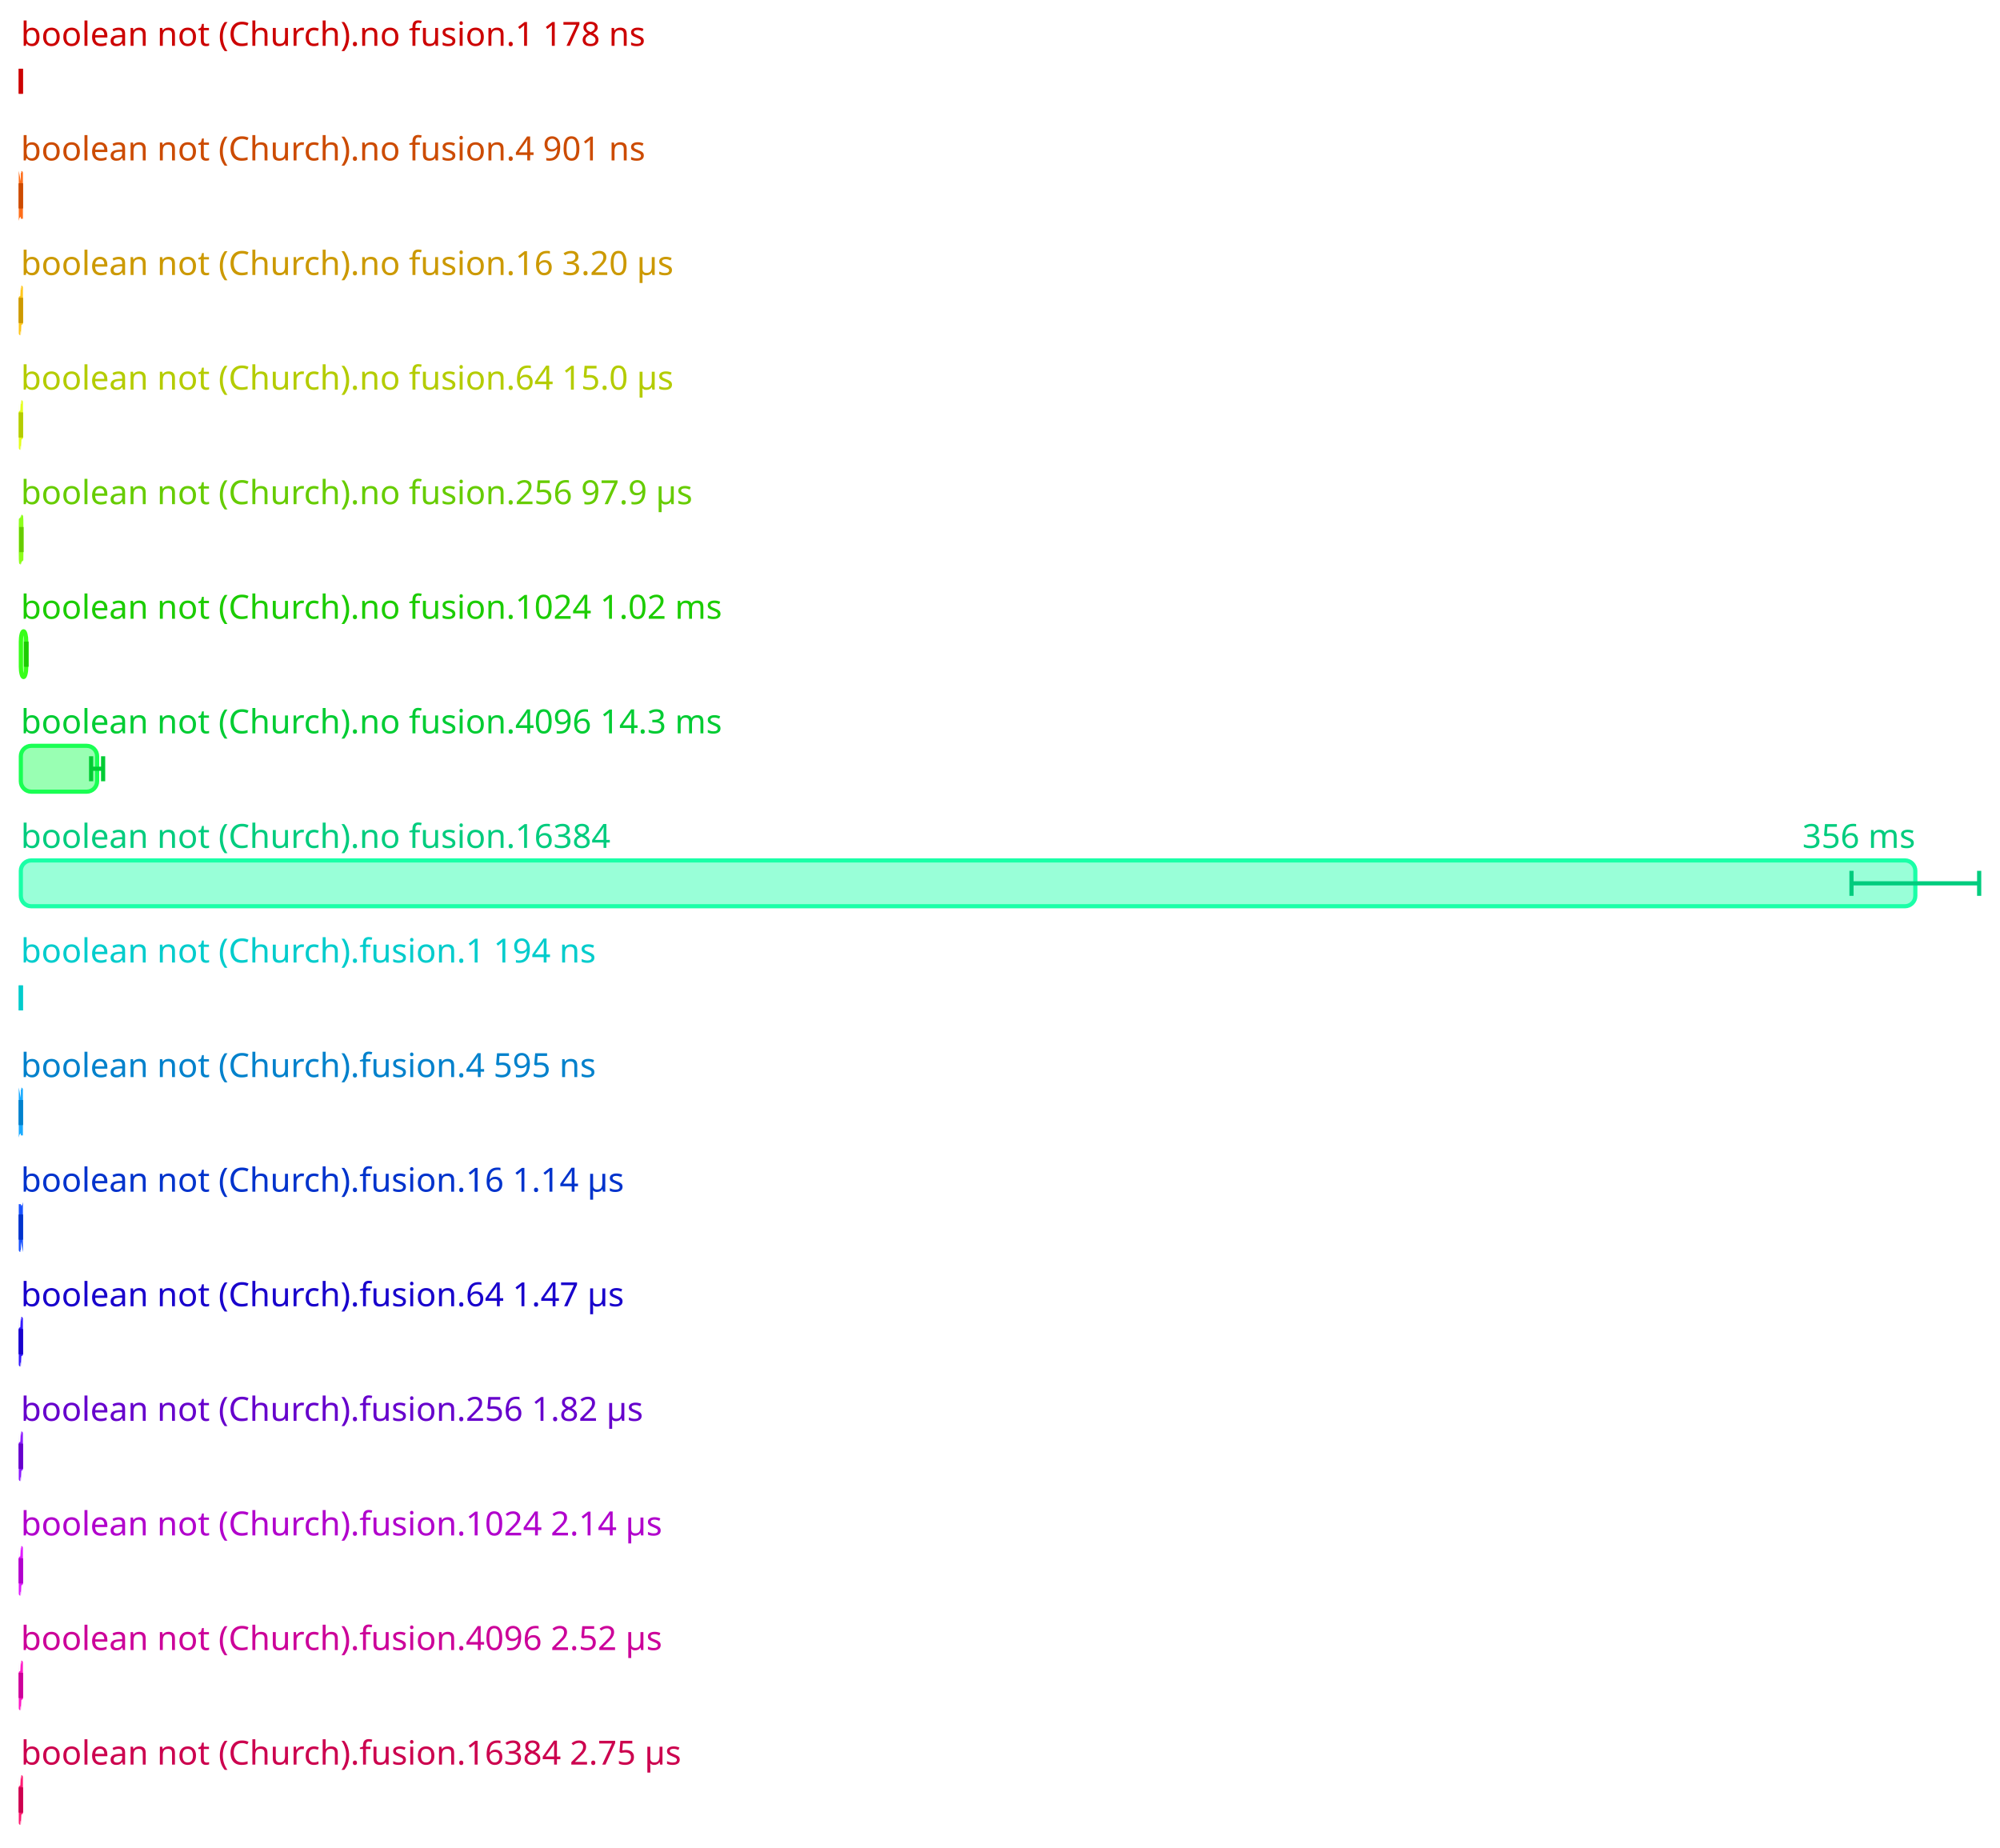
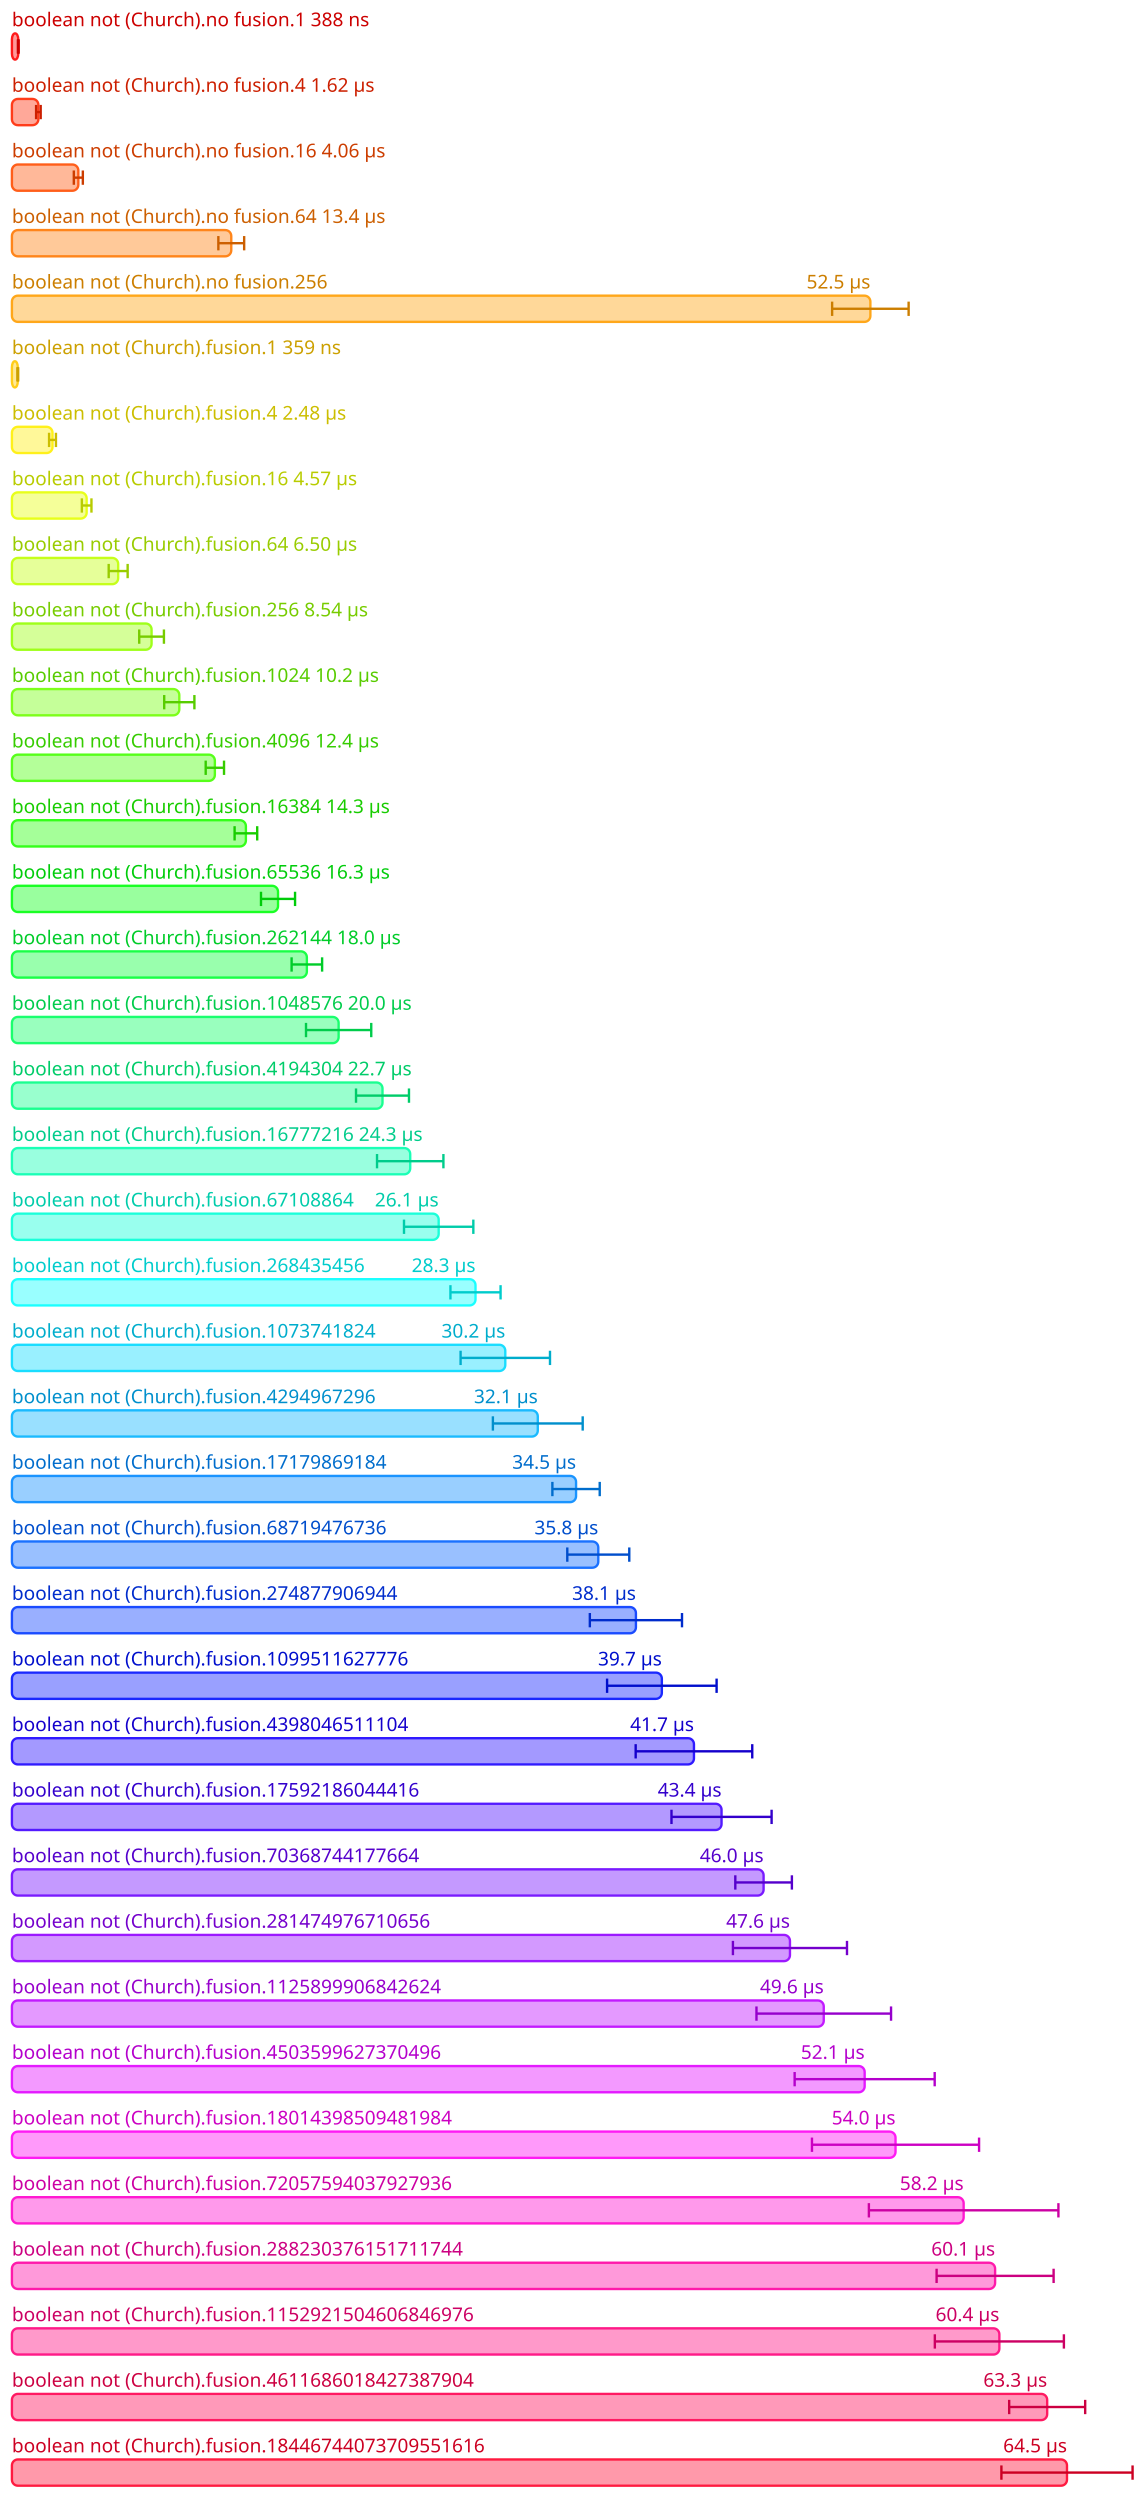
- <svg xmlns="http://www.w3.org/2000/svg" height="887" width="960.0" font-size="16" font-family="sans-serif" stroke-width="2">
+ <svg xmlns="http://www.w3.org/2000/svg" height="2097" width="960.0" font-size="16" font-family="sans-serif" stroke-width="2">
  <g transform="translate(10.0 0)">
-     <text fill="hsl(0, 100%, 40%)" y="22">boolean not (Church).no fusion.1 178  ns</text>
-     <g>
-       <rect y="28" rx="5" height="22" width="0" fill="hsl(0, 100%, 80%)" stroke="hsl(0, 100%, 55%)" />
+     <text fill="hsl(0, 100%, 40%)" y="22">boolean not (Church).no fusion.1 388  ns</text>
+     <g>
+       <rect y="28" rx="5" height="22" width="5.326" fill="hsl(0, 100%, 80%)" stroke="hsl(0, 100%, 55%)" />
      <g stroke="hsl(0, 100%, 40%)">
-         <line x1="0" x2="0" y1="39" y2="39" />
-         <line x1="0" x2="0" y1="33" y2="45" />
-         <line x1="0" x2="0" y1="33" y2="45" />
-       </g>
-     </g>
-     <text fill="hsl(22, 100%, 40%)" y="77">boolean not (Church).no fusion.4 901  ns</text>
-     <g>
-       <rect y="83" rx="5" height="22" width="0.002" fill="hsl(22, 100%, 80%)" stroke="hsl(22, 100%, 55%)" />
-       <g stroke="hsl(22, 100%, 40%)">
-         <line x1="0.002" x2="0.002" y1="94" y2="94" />
-         <line x1="0.002" x2="0.002" y1="88" y2="100" />
-         <line x1="0.002" x2="0.002" y1="88" y2="100" />
-       </g>
-     </g>
-     <text fill="hsl(45, 100%, 40%)" y="132">boolean not (Church).no fusion.16 3.20 μs</text>
-     <g>
-       <rect y="138" rx="5" height="22" width="0.008" fill="hsl(45, 100%, 80%)" stroke="hsl(45, 100%, 55%)" />
-       <g stroke="hsl(45, 100%, 40%)">
-         <line x1="0.008" x2="0.009" y1="149" y2="149" />
-         <line x1="0.008" x2="0.008" y1="143" y2="155" />
-         <line x1="0.009" x2="0.009" y1="143" y2="155" />
-       </g>
-     </g>
-     <text fill="hsl(67, 100%, 40%)" y="187">boolean not (Church).no fusion.64 15.0 μs</text>
-     <g>
-       <rect y="193" rx="5" height="22" width="0.038" fill="hsl(67, 100%, 80%)" stroke="hsl(67, 100%, 55%)" />
-       <g stroke="hsl(67, 100%, 40%)">
-         <line x1="0.037" x2="0.04" y1="204" y2="204" />
-         <line x1="0.037" x2="0.037" y1="198" y2="210" />
-         <line x1="0.04" x2="0.04" y1="198" y2="210" />
-       </g>
-     </g>
-     <text fill="hsl(90, 100%, 40%)" y="242">boolean not (Church).no fusion.256 97.9 μs</text>
-     <g>
-       <rect y="248" rx="5" height="22" width="0.25" fill="hsl(90, 100%, 80%)" stroke="hsl(90, 100%, 55%)" />
-       <g stroke="hsl(90, 100%, 40%)">
-         <line x1="0.24" x2="0.26" y1="259" y2="259" />
-         <line x1="0.24" x2="0.24" y1="253" y2="265" />
-         <line x1="0.26" x2="0.26" y1="253" y2="265" />
-       </g>
-     </g>
-     <text fill="hsl(112, 100%, 40%)" y="297">boolean not (Church).no fusion.1024 1.02 ms</text>
-     <g>
-       <rect y="303" rx="5" height="22" width="2.607" fill="hsl(112, 100%, 80%)" stroke="hsl(112, 100%, 55%)" />
-       <g stroke="hsl(112, 100%, 40%)">
-         <line x1="2.487" x2="2.728" y1="314" y2="314" />
-         <line x1="2.487" x2="2.487" y1="308" y2="320" />
-         <line x1="2.728" x2="2.728" y1="308" y2="320" />
-       </g>
-     </g>
-     <text fill="hsl(135, 100%, 40%)" y="352">boolean not (Church).no fusion.4096 14.3 ms</text>
-     <g>
-       <rect y="358" rx="5" height="22" width="36.618" fill="hsl(135, 100%, 80%)" stroke="hsl(135, 100%, 55%)" />
-       <g stroke="hsl(135, 100%, 40%)">
-         <line x1="33.74" x2="39.495" y1="369" y2="369" />
-         <line x1="33.74" x2="33.74" y1="363" y2="375" />
-         <line x1="39.495" x2="39.495" y1="363" y2="375" />
-       </g>
-     </g>
-     <g fill="hsl(157, 100%, 40%)">
-       <text y="407">boolean not (Church).no fusion.16384</text>
-       <text y="407" x="909.357" text-anchor="end">356  ms</text>
-     </g>
-     <g>
-       <rect y="413" rx="5" height="22" width="909.357" fill="hsl(157, 100%, 80%)" stroke="hsl(157, 100%, 55%)" />
-       <g stroke="hsl(157, 100%, 40%)">
-         <line x1="878.714" x2="940.0" y1="424" y2="424" />
-         <line x1="878.714" x2="878.714" y1="418" y2="430" />
-         <line x1="940.0" x2="940.0" y1="418" y2="430" />
-       </g>
-     </g>
-     <text fill="hsl(180, 100%, 40%)" y="462">boolean not (Church).fusion.1 194  ns</text>
-     <g>
-       <rect y="468" rx="5" height="22" width="0" fill="hsl(180, 100%, 80%)" stroke="hsl(180, 100%, 55%)" />
+         <line x1="5.017" x2="5.634" y1="39" y2="39" />
+         <line x1="5.017" x2="5.017" y1="33" y2="45" />
+         <line x1="5.634" x2="5.634" y1="33" y2="45" />
+       </g>
+     </g>
+     <text fill="hsl(9, 100%, 40%)" y="77">boolean not (Church).no fusion.4 1.62 μs</text>
+     <g>
+       <rect y="83" rx="5" height="22" width="22.2" fill="hsl(9, 100%, 80%)" stroke="hsl(9, 100%, 55%)" />
+       <g stroke="hsl(9, 100%, 40%)">
+         <line x1="20.278" x2="24.121" y1="94" y2="94" />
+         <line x1="20.278" x2="20.278" y1="88" y2="100" />
+         <line x1="24.121" x2="24.121" y1="88" y2="100" />
+       </g>
+     </g>
+     <text fill="hsl(18, 100%, 40%)" y="132">boolean not (Church).no fusion.16 4.06 μs</text>
+     <g>
+       <rect y="138" rx="5" height="22" width="55.703" fill="hsl(18, 100%, 80%)" stroke="hsl(18, 100%, 55%)" />
+       <g stroke="hsl(18, 100%, 40%)">
+         <line x1="51.921" x2="59.484" y1="149" y2="149" />
+         <line x1="51.921" x2="51.921" y1="143" y2="155" />
+         <line x1="59.484" x2="59.484" y1="143" y2="155" />
+       </g>
+     </g>
+     <text fill="hsl(28, 100%, 40%)" y="187">boolean not (Church).no fusion.64 13.4 μs</text>
+     <g>
+       <rect y="193" rx="5" height="22" width="183.982" fill="hsl(28, 100%, 80%)" stroke="hsl(28, 100%, 55%)" />
+       <g stroke="hsl(28, 100%, 40%)">
+         <line x1="173.16" x2="194.803" y1="204" y2="204" />
+         <line x1="173.16" x2="173.16" y1="198" y2="210" />
+         <line x1="194.803" x2="194.803" y1="198" y2="210" />
+       </g>
+     </g>
+     <g fill="hsl(37, 100%, 40%)">
+       <text y="242">boolean not (Church).no fusion.256</text>
+       <text y="242" x="720.073" text-anchor="end">52.5 μs</text>
+     </g>
+     <g>
+       <rect y="248" rx="5" height="22" width="720.073" fill="hsl(37, 100%, 80%)" stroke="hsl(37, 100%, 55%)" />
+       <g stroke="hsl(37, 100%, 40%)">
+         <line x1="687.989" x2="752.157" y1="259" y2="259" />
+         <line x1="687.989" x2="687.989" y1="253" y2="265" />
+         <line x1="752.157" x2="752.157" y1="253" y2="265" />
+       </g>
+     </g>
+     <text fill="hsl(47, 100%, 40%)" y="297">boolean not (Church).fusion.1 359  ns</text>
+     <g>
+       <rect y="303" rx="5" height="22" width="4.919" fill="hsl(47, 100%, 80%)" stroke="hsl(47, 100%, 55%)" />
+       <g stroke="hsl(47, 100%, 40%)">
+         <line x1="4.59" x2="5.248" y1="314" y2="314" />
+         <line x1="4.59" x2="4.59" y1="308" y2="320" />
+         <line x1="5.248" x2="5.248" y1="308" y2="320" />
+       </g>
+     </g>
+     <text fill="hsl(56, 100%, 40%)" y="352">boolean not (Church).fusion.4 2.48 μs</text>
+     <g>
+       <rect y="358" rx="5" height="22" width="34.047" fill="hsl(56, 100%, 80%)" stroke="hsl(56, 100%, 55%)" />
+       <g stroke="hsl(56, 100%, 40%)">
+         <line x1="31.162" x2="36.932" y1="369" y2="369" />
+         <line x1="31.162" x2="31.162" y1="363" y2="375" />
+         <line x1="36.932" x2="36.932" y1="363" y2="375" />
+       </g>
+     </g>
+     <text fill="hsl(66, 100%, 40%)" y="407">boolean not (Church).fusion.16 4.57 μs</text>
+     <g>
+       <rect y="413" rx="5" height="22" width="62.684" fill="hsl(66, 100%, 80%)" stroke="hsl(66, 100%, 55%)" />
+       <g stroke="hsl(66, 100%, 40%)">
+         <line x1="58.659" x2="66.709" y1="424" y2="424" />
+         <line x1="58.659" x2="58.659" y1="418" y2="430" />
+         <line x1="66.709" x2="66.709" y1="418" y2="430" />
+       </g>
+     </g>
+     <text fill="hsl(75, 100%, 40%)" y="462">boolean not (Church).fusion.64 6.50 μs</text>
+     <g>
+       <rect y="468" rx="5" height="22" width="89.122" fill="hsl(75, 100%, 80%)" stroke="hsl(75, 100%, 55%)" />
+       <g stroke="hsl(75, 100%, 40%)">
+         <line x1="81.172" x2="97.071" y1="479" y2="479" />
+         <line x1="81.172" x2="81.172" y1="473" y2="485" />
+         <line x1="97.071" x2="97.071" y1="473" y2="485" />
+       </g>
+     </g>
+     <text fill="hsl(85, 100%, 40%)" y="517">boolean not (Church).fusion.256 8.54 μs</text>
+     <g>
+       <rect y="523" rx="5" height="22" width="117.14" fill="hsl(85, 100%, 80%)" stroke="hsl(85, 100%, 55%)" />
+       <g stroke="hsl(85, 100%, 40%)">
+         <line x1="106.777" x2="127.504" y1="534" y2="534" />
+         <line x1="106.777" x2="106.777" y1="528" y2="540" />
+         <line x1="127.504" x2="127.504" y1="528" y2="540" />
+       </g>
+     </g>
+     <text fill="hsl(94, 100%, 40%)" y="572">boolean not (Church).fusion.1024 10.2 μs</text>
+     <g>
+       <rect y="578" rx="5" height="22" width="140.399" fill="hsl(94, 100%, 80%)" stroke="hsl(94, 100%, 55%)" />
+       <g stroke="hsl(94, 100%, 40%)">
+         <line x1="127.738" x2="153.061" y1="589" y2="589" />
+         <line x1="127.738" x2="127.738" y1="583" y2="595" />
+         <line x1="153.061" x2="153.061" y1="583" y2="595" />
+       </g>
+     </g>
+     <text fill="hsl(104, 100%, 40%)" y="627">boolean not (Church).fusion.4096 12.4 μs</text>
+     <g>
+       <rect y="633" rx="5" height="22" width="170.224" fill="hsl(104, 100%, 80%)" stroke="hsl(104, 100%, 55%)" />
+       <g stroke="hsl(104, 100%, 40%)">
+         <line x1="162.537" x2="177.91" y1="644" y2="644" />
+         <line x1="162.537" x2="162.537" y1="638" y2="650" />
+         <line x1="177.91" x2="177.91" y1="638" y2="650" />
+       </g>
+     </g>
+     <text fill="hsl(113, 100%, 40%)" y="682">boolean not (Church).fusion.16384 14.3 μs</text>
+     <g>
+       <rect y="688" rx="5" height="22" width="196.26" fill="hsl(113, 100%, 80%)" stroke="hsl(113, 100%, 55%)" />
+       <g stroke="hsl(113, 100%, 40%)">
+         <line x1="186.781" x2="205.739" y1="699" y2="699" />
+         <line x1="186.781" x2="186.781" y1="693" y2="705" />
+         <line x1="205.739" x2="205.739" y1="693" y2="705" />
+       </g>
+     </g>
+     <text fill="hsl(123, 100%, 40%)" y="737">boolean not (Church).fusion.65536 16.3 μs</text>
+     <g>
+       <rect y="743" rx="5" height="22" width="223.208" fill="hsl(123, 100%, 80%)" stroke="hsl(123, 100%, 55%)" />
+       <g stroke="hsl(123, 100%, 40%)">
+         <line x1="208.928" x2="237.489" y1="754" y2="754" />
+         <line x1="208.928" x2="208.928" y1="748" y2="760" />
+         <line x1="237.489" x2="237.489" y1="748" y2="760" />
+       </g>
+     </g>
+     <text fill="hsl(132, 100%, 40%)" y="792">boolean not (Church).fusion.262144 18.0 μs</text>
+     <g>
+       <rect y="798" rx="5" height="22" width="247.393" fill="hsl(132, 100%, 80%)" stroke="hsl(132, 100%, 55%)" />
+       <g stroke="hsl(132, 100%, 40%)">
+         <line x1="234.598" x2="260.188" y1="809" y2="809" />
+         <line x1="234.598" x2="234.598" y1="803" y2="815" />
+         <line x1="260.188" x2="260.188" y1="803" y2="815" />
+       </g>
+     </g>
+     <text fill="hsl(142, 100%, 40%)" y="847">boolean not (Church).fusion.1048576 20.0 μs</text>
+     <g>
+       <rect y="853" rx="5" height="22" width="274.038" fill="hsl(142, 100%, 80%)" stroke="hsl(142, 100%, 55%)" />
+       <g stroke="hsl(142, 100%, 40%)">
+         <line x1="246.68" x2="301.396" y1="864" y2="864" />
+         <line x1="246.68" x2="246.68" y1="858" y2="870" />
+         <line x1="301.396" x2="301.396" y1="858" y2="870" />
+       </g>
+     </g>
+     <text fill="hsl(151, 100%, 40%)" y="902">boolean not (Church).fusion.4194304 22.7 μs</text>
+     <g>
+       <rect y="908" rx="5" height="22" width="310.84" fill="hsl(151, 100%, 80%)" stroke="hsl(151, 100%, 55%)" />
+       <g stroke="hsl(151, 100%, 40%)">
+         <line x1="288.629" x2="333.05" y1="919" y2="919" />
+         <line x1="288.629" x2="288.629" y1="913" y2="925" />
+         <line x1="333.05" x2="333.05" y1="913" y2="925" />
+       </g>
+     </g>
+     <text fill="hsl(161, 100%, 40%)" y="957">boolean not (Church).fusion.16777216 24.3 μs</text>
+     <g>
+       <rect y="963" rx="5" height="22" width="334.093" fill="hsl(161, 100%, 80%)" stroke="hsl(161, 100%, 55%)" />
+       <g stroke="hsl(161, 100%, 40%)">
+         <line x1="306.252" x2="361.934" y1="974" y2="974" />
+         <line x1="306.252" x2="306.252" y1="968" y2="980" />
+         <line x1="361.934" x2="361.934" y1="968" y2="980" />
+       </g>
+     </g>
+     <g fill="hsl(170, 100%, 40%)">
+       <text y="1012">boolean not (Church).fusion.67108864</text>
+       <text y="1012" x="357.957" text-anchor="end">26.1 μs</text>
+     </g>
+     <g>
+       <rect y="1018" rx="5" height="22" width="357.957" fill="hsl(170, 100%, 80%)" stroke="hsl(170, 100%, 55%)" />
+       <g stroke="hsl(170, 100%, 40%)">
+         <line x1="328.88" x2="387.034" y1="1029" y2="1029" />
+         <line x1="328.88" x2="328.88" y1="1023" y2="1035" />
+         <line x1="387.034" x2="387.034" y1="1023" y2="1035" />
+       </g>
+     </g>
+     <g fill="hsl(180, 100%, 40%)">
+       <text y="1067">boolean not (Church).fusion.268435456</text>
+       <text y="1067" x="388.855" text-anchor="end">28.3 μs</text>
+     </g>
+     <g>
+       <rect y="1073" rx="5" height="22" width="388.855" fill="hsl(180, 100%, 80%)" stroke="hsl(180, 100%, 55%)" />
      <g stroke="hsl(180, 100%, 40%)">
-         <line x1="0" x2="0.001" y1="479" y2="479" />
-         <line x1="0" x2="0" y1="473" y2="485" />
-         <line x1="0.001" x2="0.001" y1="473" y2="485" />
-       </g>
-     </g>
-     <text fill="hsl(202, 100%, 40%)" y="517">boolean not (Church).fusion.4 595  ns</text>
-     <g>
-       <rect y="523" rx="5" height="22" width="0.002" fill="hsl(202, 100%, 80%)" stroke="hsl(202, 100%, 55%)" />
-       <g stroke="hsl(202, 100%, 40%)">
-         <line x1="0.001" x2="0.002" y1="534" y2="534" />
-         <line x1="0.001" x2="0.001" y1="528" y2="540" />
-         <line x1="0.002" x2="0.002" y1="528" y2="540" />
-       </g>
-     </g>
-     <text fill="hsl(225, 100%, 40%)" y="572">boolean not (Church).fusion.16 1.14 μs</text>
-     <g>
-       <rect y="578" rx="5" height="22" width="0.003" fill="hsl(225, 100%, 80%)" stroke="hsl(225, 100%, 55%)" />
-       <g stroke="hsl(225, 100%, 40%)">
-         <line x1="0.003" x2="0.003" y1="589" y2="589" />
-         <line x1="0.003" x2="0.003" y1="583" y2="595" />
-         <line x1="0.003" x2="0.003" y1="583" y2="595" />
-       </g>
-     </g>
-     <text fill="hsl(247, 100%, 40%)" y="627">boolean not (Church).fusion.64 1.47 μs</text>
-     <g>
-       <rect y="633" rx="5" height="22" width="0.004" fill="hsl(247, 100%, 80%)" stroke="hsl(247, 100%, 55%)" />
-       <g stroke="hsl(247, 100%, 40%)">
-         <line x1="0.004" x2="0.004" y1="644" y2="644" />
-         <line x1="0.004" x2="0.004" y1="638" y2="650" />
-         <line x1="0.004" x2="0.004" y1="638" y2="650" />
-       </g>
-     </g>
-     <text fill="hsl(270, 100%, 40%)" y="682">boolean not (Church).fusion.256 1.82 μs</text>
-     <g>
-       <rect y="688" rx="5" height="22" width="0.005" fill="hsl(270, 100%, 80%)" stroke="hsl(270, 100%, 55%)" />
-       <g stroke="hsl(270, 100%, 40%)">
-         <line x1="0.004" x2="0.005" y1="699" y2="699" />
-         <line x1="0.004" x2="0.004" y1="693" y2="705" />
-         <line x1="0.005" x2="0.005" y1="693" y2="705" />
-       </g>
-     </g>
-     <text fill="hsl(292, 100%, 40%)" y="737">boolean not (Church).fusion.1024 2.14 μs</text>
-     <g>
-       <rect y="743" rx="5" height="22" width="0.005" fill="hsl(292, 100%, 80%)" stroke="hsl(292, 100%, 55%)" />
-       <g stroke="hsl(292, 100%, 40%)">
-         <line x1="0.005" x2="0.006" y1="754" y2="754" />
-         <line x1="0.005" x2="0.005" y1="748" y2="760" />
-         <line x1="0.006" x2="0.006" y1="748" y2="760" />
-       </g>
-     </g>
-     <text fill="hsl(315, 100%, 40%)" y="792">boolean not (Church).fusion.4096 2.52 μs</text>
-     <g>
-       <rect y="798" rx="5" height="22" width="0.006" fill="hsl(315, 100%, 80%)" stroke="hsl(315, 100%, 55%)" />
-       <g stroke="hsl(315, 100%, 40%)">
-         <line x1="0.006" x2="0.007" y1="809" y2="809" />
-         <line x1="0.006" x2="0.006" y1="803" y2="815" />
-         <line x1="0.007" x2="0.007" y1="803" y2="815" />
-       </g>
-     </g>
-     <text fill="hsl(337, 100%, 40%)" y="847">boolean not (Church).fusion.16384 2.75 μs</text>
-     <g>
-       <rect y="853" rx="5" height="22" width="0.007" fill="hsl(337, 100%, 80%)" stroke="hsl(337, 100%, 55%)" />
-       <g stroke="hsl(337, 100%, 40%)">
-         <line x1="0.007" x2="0.008" y1="864" y2="864" />
-         <line x1="0.007" x2="0.007" y1="858" y2="870" />
-         <line x1="0.008" x2="0.008" y1="858" y2="870" />
+         <line x1="367.831" x2="409.879" y1="1084" y2="1084" />
+         <line x1="367.831" x2="367.831" y1="1078" y2="1090" />
+         <line x1="409.879" x2="409.879" y1="1078" y2="1090" />
+       </g>
+     </g>
+     <g fill="hsl(189, 100%, 40%)">
+       <text y="1122">boolean not (Church).fusion.1073741824</text>
+       <text y="1122" x="413.838" text-anchor="end">30.2 μs</text>
+     </g>
+     <g>
+       <rect y="1128" rx="5" height="22" width="413.838" fill="hsl(189, 100%, 80%)" stroke="hsl(189, 100%, 55%)" />
+       <g stroke="hsl(189, 100%, 40%)">
+         <line x1="376.344" x2="451.333" y1="1139" y2="1139" />
+         <line x1="376.344" x2="376.344" y1="1133" y2="1145" />
+         <line x1="451.333" x2="451.333" y1="1133" y2="1145" />
+       </g>
+     </g>
+     <g fill="hsl(198, 100%, 40%)">
+       <text y="1177">boolean not (Church).fusion.4294967296</text>
+       <text y="1177" x="441.099" text-anchor="end">32.1 μs</text>
+     </g>
+     <g>
+       <rect y="1183" rx="5" height="22" width="441.099" fill="hsl(198, 100%, 80%)" stroke="hsl(198, 100%, 55%)" />
+       <g stroke="hsl(198, 100%, 40%)">
+         <line x1="403.431" x2="478.766" y1="1194" y2="1194" />
+         <line x1="403.431" x2="403.431" y1="1188" y2="1200" />
+         <line x1="478.766" x2="478.766" y1="1188" y2="1200" />
+       </g>
+     </g>
+     <g fill="hsl(208, 100%, 40%)">
+       <text y="1232">boolean not (Church).fusion.17179869184</text>
+       <text y="1232" x="473.194" text-anchor="end">34.5 μs</text>
+     </g>
+     <g>
+       <rect y="1238" rx="5" height="22" width="473.194" fill="hsl(208, 100%, 80%)" stroke="hsl(208, 100%, 55%)" />
+       <g stroke="hsl(208, 100%, 40%)">
+         <line x1="453.336" x2="493.052" y1="1249" y2="1249" />
+         <line x1="453.336" x2="453.336" y1="1243" y2="1255" />
+         <line x1="493.052" x2="493.052" y1="1243" y2="1255" />
+       </g>
+     </g>
+     <g fill="hsl(217, 100%, 40%)">
+       <text y="1287">boolean not (Church).fusion.68719476736</text>
+       <text y="1287" x="491.838" text-anchor="end">35.8 μs</text>
+     </g>
+     <g>
+       <rect y="1293" rx="5" height="22" width="491.838" fill="hsl(217, 100%, 80%)" stroke="hsl(217, 100%, 55%)" />
+       <g stroke="hsl(217, 100%, 40%)">
+         <line x1="465.839" x2="517.838" y1="1304" y2="1304" />
+         <line x1="465.839" x2="465.839" y1="1298" y2="1310" />
+         <line x1="517.838" x2="517.838" y1="1298" y2="1310" />
+       </g>
+     </g>
+     <g fill="hsl(227, 100%, 40%)">
+       <text y="1342">boolean not (Church).fusion.274877906944</text>
+       <text y="1342" x="523.41" text-anchor="end">38.1 μs</text>
+     </g>
+     <g>
+       <rect y="1348" rx="5" height="22" width="523.41" fill="hsl(227, 100%, 80%)" stroke="hsl(227, 100%, 55%)" />
+       <g stroke="hsl(227, 100%, 40%)">
+         <line x1="484.755" x2="562.066" y1="1359" y2="1359" />
+         <line x1="484.755" x2="484.755" y1="1353" y2="1365" />
+         <line x1="562.066" x2="562.066" y1="1353" y2="1365" />
+       </g>
+     </g>
+     <g fill="hsl(236, 100%, 40%)">
+       <text y="1397">boolean not (Church).fusion.1099511627776</text>
+       <text y="1397" x="545.154" text-anchor="end">39.7 μs</text>
+     </g>
+     <g>
+       <rect y="1403" rx="5" height="22" width="545.154" fill="hsl(236, 100%, 80%)" stroke="hsl(236, 100%, 55%)" />
+       <g stroke="hsl(236, 100%, 40%)">
+         <line x1="499.222" x2="591.087" y1="1414" y2="1414" />
+         <line x1="499.222" x2="499.222" y1="1408" y2="1420" />
+         <line x1="591.087" x2="591.087" y1="1408" y2="1420" />
+       </g>
+     </g>
+     <g fill="hsl(246, 100%, 40%)">
+       <text y="1452">boolean not (Church).fusion.4398046511104</text>
+       <text y="1452" x="572.091" text-anchor="end">41.7 μs</text>
+     </g>
+     <g>
+       <rect y="1458" rx="5" height="22" width="572.091" fill="hsl(246, 100%, 80%)" stroke="hsl(246, 100%, 55%)" />
+       <g stroke="hsl(246, 100%, 40%)">
+         <line x1="523.198" x2="620.985" y1="1469" y2="1469" />
+         <line x1="523.198" x2="523.198" y1="1463" y2="1475" />
+         <line x1="620.985" x2="620.985" y1="1463" y2="1475" />
+       </g>
+     </g>
+     <g fill="hsl(255, 100%, 40%)">
+       <text y="1507">boolean not (Church).fusion.17592186044416</text>
+       <text y="1507" x="595.232" text-anchor="end">43.4 μs</text>
+     </g>
+     <g>
+       <rect y="1513" rx="5" height="22" width="595.232" fill="hsl(255, 100%, 80%)" stroke="hsl(255, 100%, 55%)" />
+       <g stroke="hsl(255, 100%, 40%)">
+         <line x1="553.245" x2="637.218" y1="1524" y2="1524" />
+         <line x1="553.245" x2="553.245" y1="1518" y2="1530" />
+         <line x1="637.218" x2="637.218" y1="1518" y2="1530" />
+       </g>
+     </g>
+     <g fill="hsl(265, 100%, 40%)">
+       <text y="1562">boolean not (Church).fusion.70368744177664</text>
+       <text y="1562" x="630.506" text-anchor="end">46.0 μs</text>
+     </g>
+     <g>
+       <rect y="1568" rx="5" height="22" width="630.506" fill="hsl(265, 100%, 80%)" stroke="hsl(265, 100%, 55%)" />
+       <g stroke="hsl(265, 100%, 40%)">
+         <line x1="606.779" x2="654.234" y1="1579" y2="1579" />
+         <line x1="606.779" x2="606.779" y1="1573" y2="1585" />
+         <line x1="654.234" x2="654.234" y1="1573" y2="1585" />
+       </g>
+     </g>
+     <g fill="hsl(274, 100%, 40%)">
+       <text y="1617">boolean not (Church).fusion.281474976710656</text>
+       <text y="1617" x="652.618" text-anchor="end">47.6 μs</text>
+     </g>
+     <g>
+       <rect y="1623" rx="5" height="22" width="652.618" fill="hsl(274, 100%, 80%)" stroke="hsl(274, 100%, 55%)" />
+       <g stroke="hsl(274, 100%, 40%)">
+         <line x1="604.777" x2="700.458" y1="1634" y2="1634" />
+         <line x1="604.777" x2="604.777" y1="1628" y2="1640" />
+         <line x1="700.458" x2="700.458" y1="1628" y2="1640" />
+       </g>
+     </g>
+     <g fill="hsl(284, 100%, 40%)">
+       <text y="1672">boolean not (Church).fusion.1125899906842624</text>
+       <text y="1672" x="680.967" text-anchor="end">49.6 μs</text>
+     </g>
+     <g>
+       <rect y="1678" rx="5" height="22" width="680.967" fill="hsl(284, 100%, 80%)" stroke="hsl(284, 100%, 55%)" />
+       <g stroke="hsl(284, 100%, 40%)">
+         <line x1="624.527" x2="737.406" y1="1689" y2="1689" />
+         <line x1="624.527" x2="624.527" y1="1683" y2="1695" />
+         <line x1="737.406" x2="737.406" y1="1683" y2="1695" />
+       </g>
+     </g>
+     <g fill="hsl(293, 100%, 40%)">
+       <text y="1727">boolean not (Church).fusion.4503599627370496</text>
+       <text y="1727" x="715.28" text-anchor="end">52.1 μs</text>
+     </g>
+     <g>
+       <rect y="1733" rx="5" height="22" width="715.28" fill="hsl(293, 100%, 80%)" stroke="hsl(293, 100%, 55%)" />
+       <g stroke="hsl(293, 100%, 40%)">
+         <line x1="656.545" x2="774.015" y1="1744" y2="1744" />
+         <line x1="656.545" x2="656.545" y1="1738" y2="1750" />
+         <line x1="774.015" x2="774.015" y1="1738" y2="1750" />
+       </g>
+     </g>
+     <g fill="hsl(303, 100%, 40%)">
+       <text y="1782">boolean not (Church).fusion.18014398509481984</text>
+       <text y="1782" x="741.161" text-anchor="end">54.0 μs</text>
+     </g>
+     <g>
+       <rect y="1788" rx="5" height="22" width="741.161" fill="hsl(303, 100%, 80%)" stroke="hsl(303, 100%, 55%)" />
+       <g stroke="hsl(303, 100%, 40%)">
+         <line x1="671.076" x2="811.245" y1="1799" y2="1799" />
+         <line x1="671.076" x2="671.076" y1="1793" y2="1805" />
+         <line x1="811.245" x2="811.245" y1="1793" y2="1805" />
+       </g>
+     </g>
+     <g fill="hsl(312, 100%, 40%)">
+       <text y="1837">boolean not (Church).fusion.72057594037927936</text>
+       <text y="1837" x="798.307" text-anchor="end">58.2 μs</text>
+     </g>
+     <g>
+       <rect y="1843" rx="5" height="22" width="798.307" fill="hsl(312, 100%, 80%)" stroke="hsl(312, 100%, 55%)" />
+       <g stroke="hsl(312, 100%, 40%)">
+         <line x1="718.816" x2="877.798" y1="1854" y2="1854" />
+         <line x1="718.816" x2="718.816" y1="1848" y2="1860" />
+         <line x1="877.798" x2="877.798" y1="1848" y2="1860" />
+       </g>
+     </g>
+     <g fill="hsl(322, 100%, 40%)">
+       <text y="1892">boolean not (Church).fusion.288230376151711744</text>
+       <text y="1892" x="824.693" text-anchor="end">60.1 μs</text>
+     </g>
+     <g>
+       <rect y="1898" rx="5" height="22" width="824.693" fill="hsl(322, 100%, 80%)" stroke="hsl(322, 100%, 55%)" />
+       <g stroke="hsl(322, 100%, 40%)">
+         <line x1="775.618" x2="873.767" y1="1909" y2="1909" />
+         <line x1="775.618" x2="775.618" y1="1903" y2="1915" />
+         <line x1="873.767" x2="873.767" y1="1903" y2="1915" />
+       </g>
+     </g>
+     <g fill="hsl(331, 100%, 40%)">
+       <text y="1947">boolean not (Church).fusion.1152921504606846976</text>
+       <text y="1947" x="828.266" text-anchor="end">60.4 μs</text>
+     </g>
+     <g>
+       <rect y="1953" rx="5" height="22" width="828.266" fill="hsl(331, 100%, 80%)" stroke="hsl(331, 100%, 55%)" />
+       <g stroke="hsl(331, 100%, 40%)">
+         <line x1="774.137" x2="882.394" y1="1964" y2="1964" />
+         <line x1="774.137" x2="774.137" y1="1958" y2="1970" />
+         <line x1="882.394" x2="882.394" y1="1958" y2="1970" />
+       </g>
+     </g>
+     <g fill="hsl(341, 100%, 40%)">
+       <text y="2002">boolean not (Church).fusion.4611686018427387904</text>
+       <text y="2002" x="868.37" text-anchor="end">63.3 μs</text>
+     </g>
+     <g>
+       <rect y="2008" rx="5" height="22" width="868.37" fill="hsl(341, 100%, 80%)" stroke="hsl(341, 100%, 55%)" />
+       <g stroke="hsl(341, 100%, 40%)">
+         <line x1="836.496" x2="900.245" y1="2019" y2="2019" />
+         <line x1="836.496" x2="836.496" y1="2013" y2="2025" />
+         <line x1="900.245" x2="900.245" y1="2013" y2="2025" />
+       </g>
+     </g>
+     <g fill="hsl(350, 100%, 40%)">
+       <text y="2057">boolean not (Church).fusion.18446744073709551616</text>
+       <text y="2057" x="884.989" text-anchor="end">64.5 μs</text>
+     </g>
+     <g>
+       <rect y="2063" rx="5" height="22" width="884.989" fill="hsl(350, 100%, 80%)" stroke="hsl(350, 100%, 55%)" />
+       <g stroke="hsl(350, 100%, 40%)">
+         <line x1="829.979" x2="940.0" y1="2074" y2="2074" />
+         <line x1="829.979" x2="829.979" y1="2068" y2="2080" />
+         <line x1="940.0" x2="940.0" y1="2068" y2="2080" />
      </g>
    </g>
  </g>
</svg>
